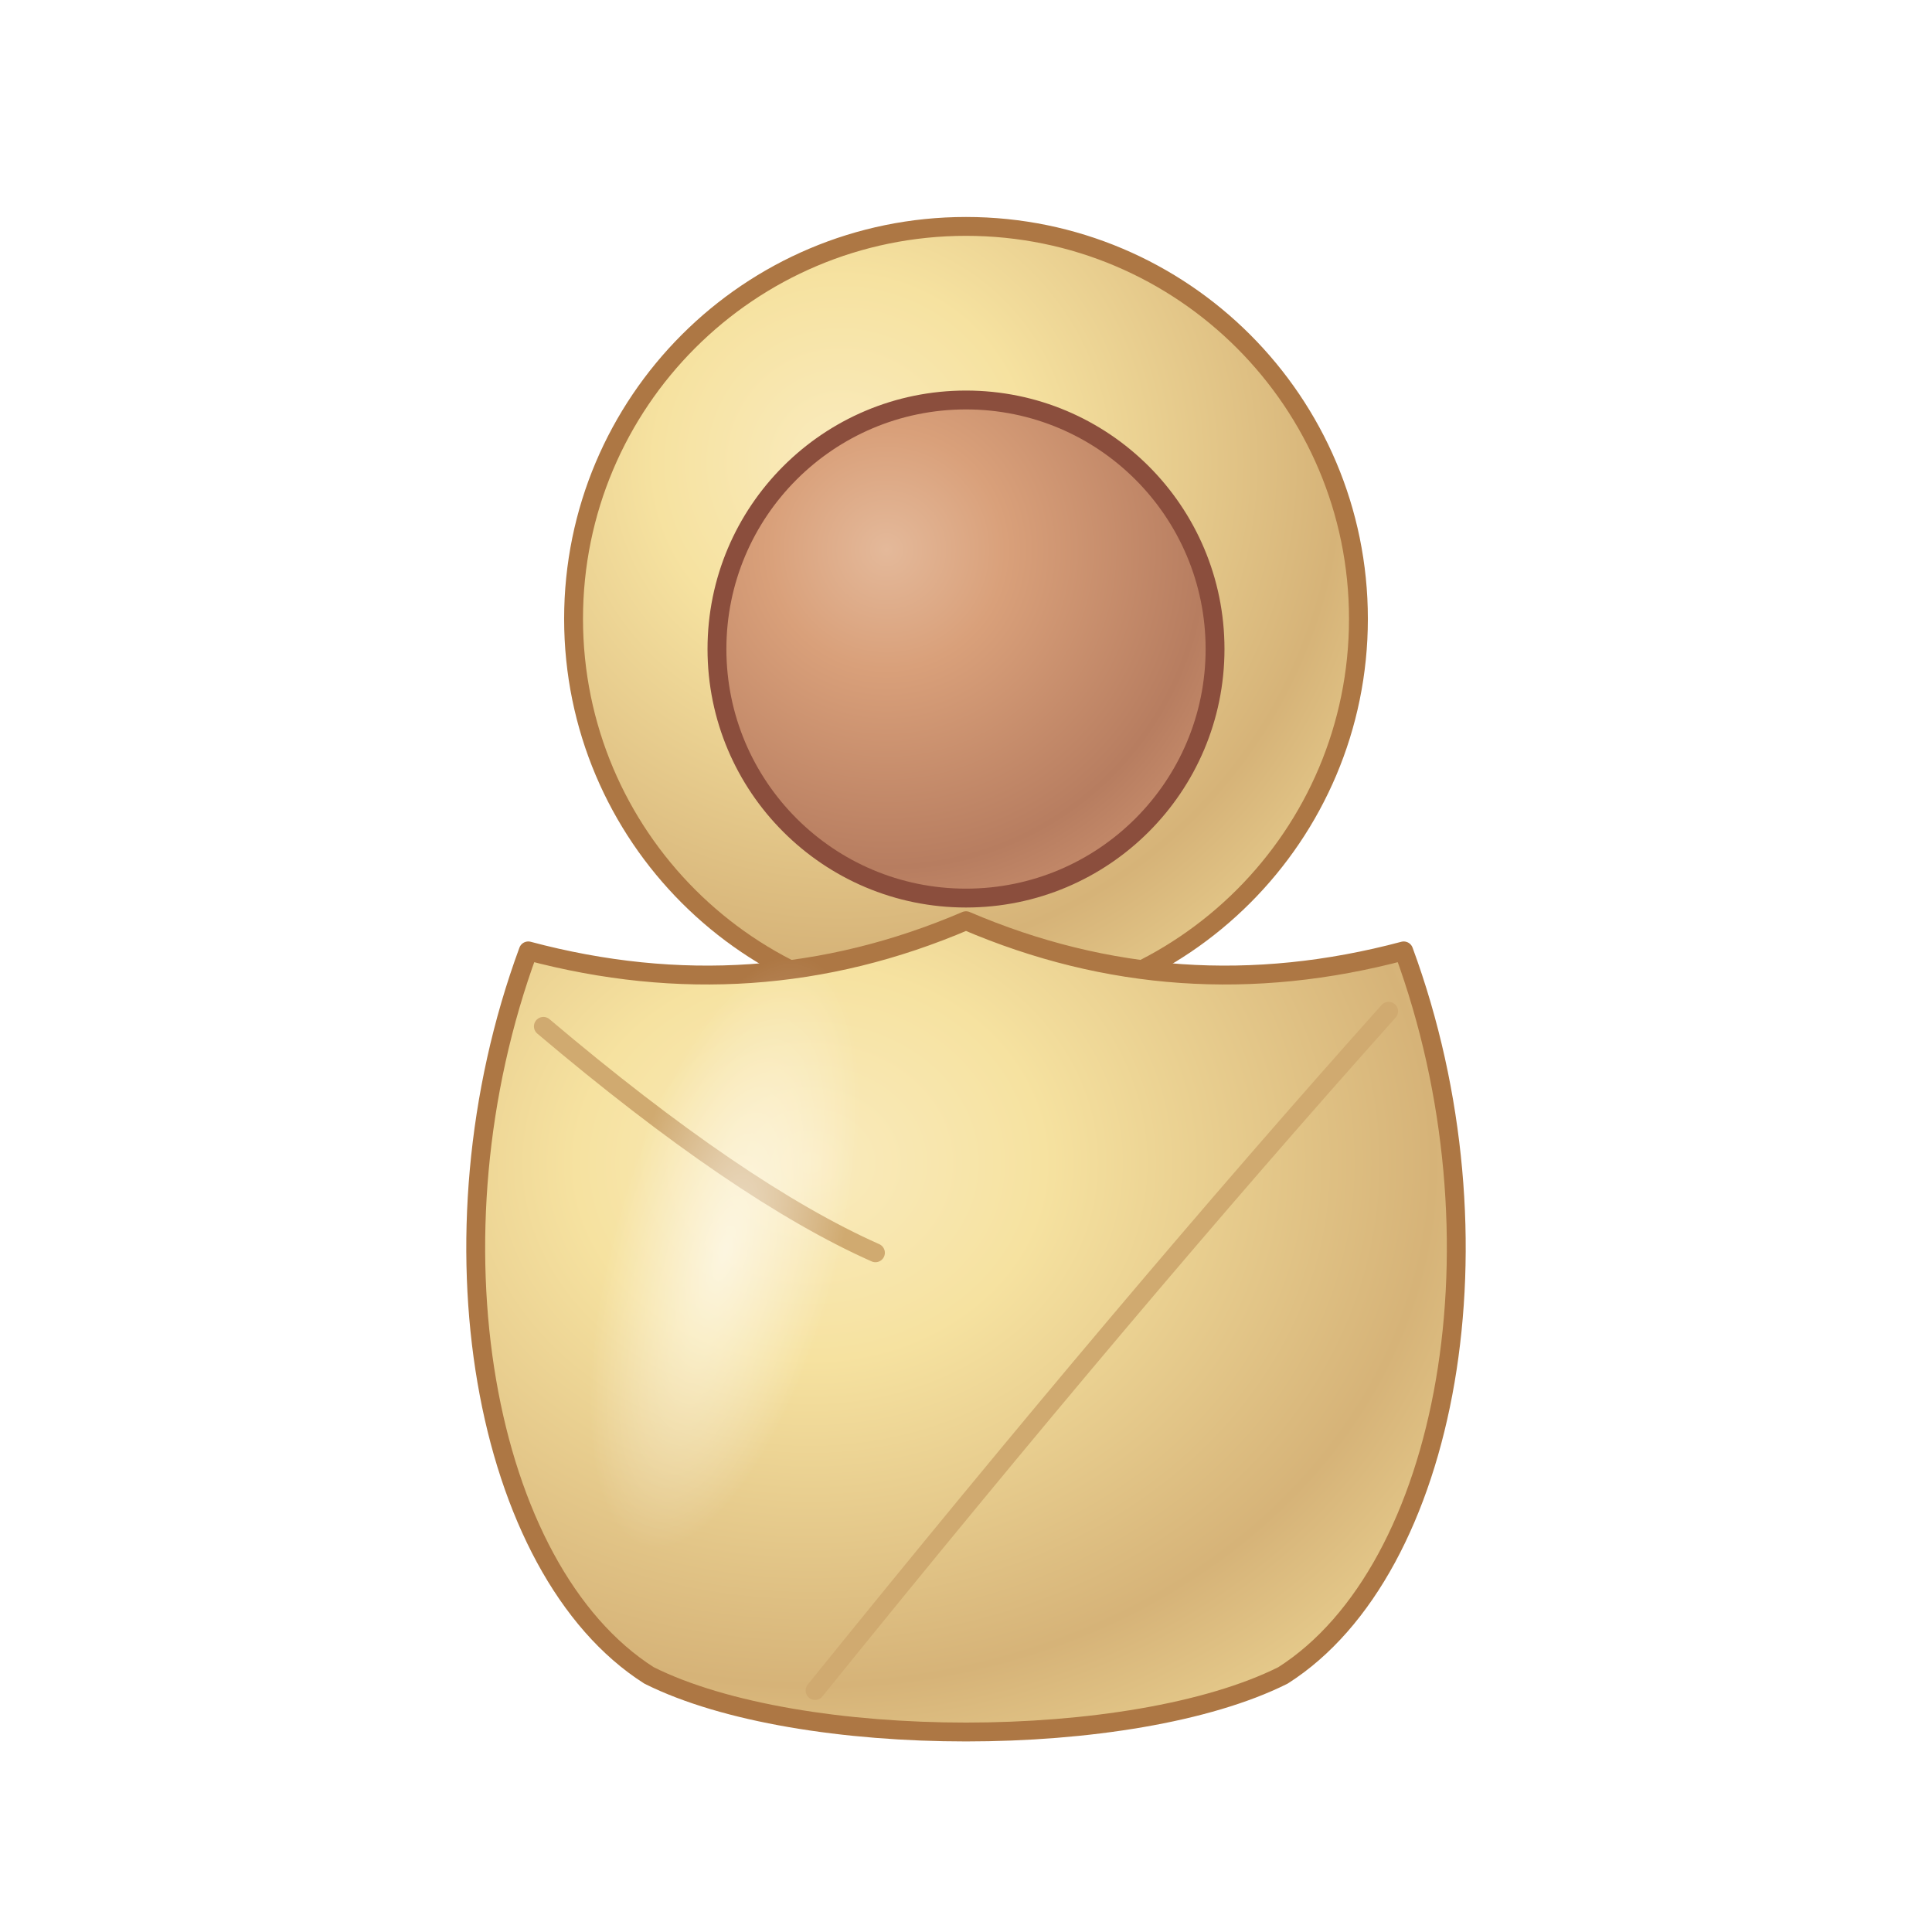
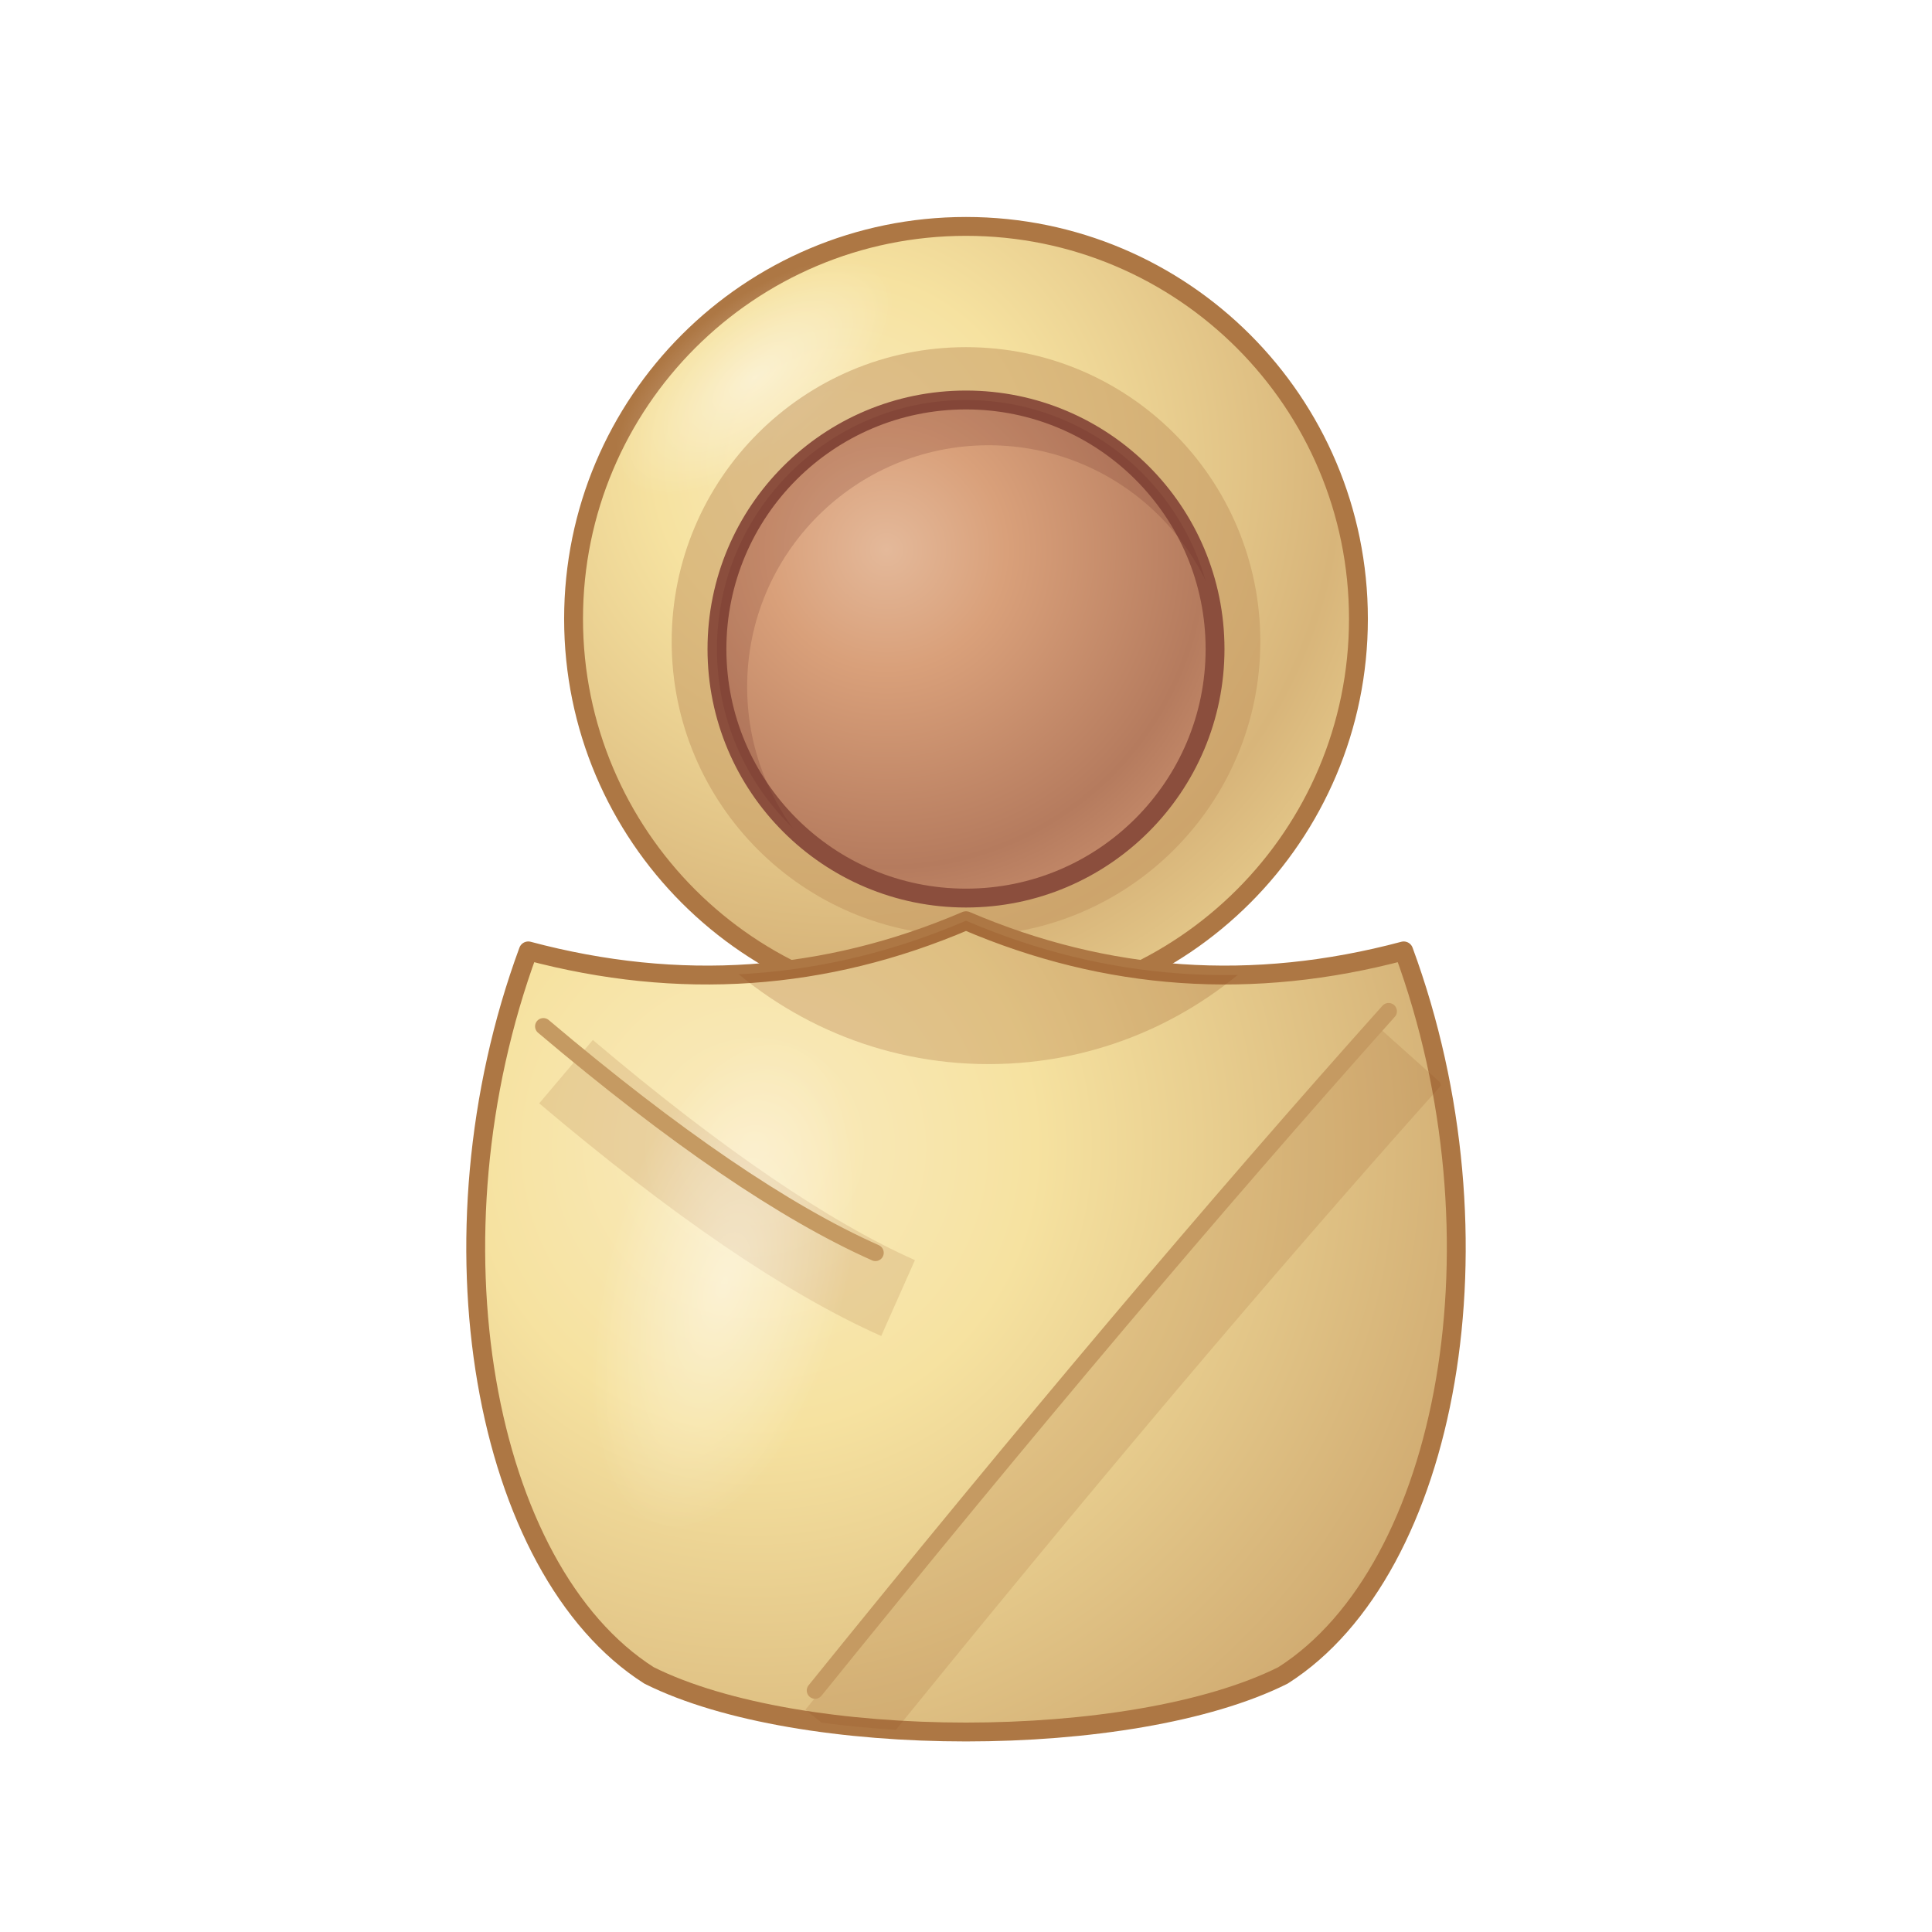
<svg xmlns="http://www.w3.org/2000/svg" viewBox="0 0 256 256" width="256" height="256" role="img" aria-labelledby="newborn-title">
  <defs>
-     <radialGradient id="newborn-swaddle" cx="0.34" cy="0.3" r="0.8">
+     <radialGradient id="newborn-hood" cx="0.34" cy="0.3" r="0.8">
      <stop offset="0" stop-color="#faebbe" />
      <stop offset="0.3" stop-color="#F6E2A0" />
-       <stop offset="0.8" stop-color="#d6b378" />
-       <stop offset="1" stop-color="#e6cb8c" />
+       <stop offset="0.8" stop-color="#d8b57a" />
+       <stop offset="1" stop-color="#e7cc8d" />
+     </radialGradient>
+     <radialGradient id="newborn-swaddle" gradientUnits="userSpaceOnUse" cx="100" cy="158" r="124">
+       <stop offset="0" stop-color="#faebc0" />
+       <stop offset="0.3" stop-color="#F6E2A0" />
+       <stop offset="0.8" stop-color="#d1ac72" />
+       <stop offset="1" stop-color="#e4c789" />
    </radialGradient>
    <radialGradient id="newborn-skin" cx="0.34" cy="0.3" r="0.8">
      <stop offset="0" stop-color="#e4b99a" />
      <stop offset="0.3" stop-color="#D9A07A" />
-       <stop offset="0.8" stop-color="#b77d60" />
-       <stop offset="1" stop-color="#c88e6d" />
+       <stop offset="0.8" stop-color="#b57b5e" />
+       <stop offset="1" stop-color="#c78d6c" />
    </radialGradient>
    <radialGradient id="newborn-gloss">
-       <stop offset="0" stop-color="#fff" stop-opacity="0.62" />
+       <stop offset="0" stop-color="#fff" stop-opacity="0.45" />
      <stop offset="1" stop-color="#fff" stop-opacity="0" />
    </radialGradient>
+     <clipPath id="newborn-in-face">
+       <circle cx="128" cy="92" r="33" />
+     </clipPath>
+     <clipPath id="newborn-in-body">
+       <path d="M70 132Q100 140 128 128Q156 140 186 132C200 170 192 214 170 228C150 238 106 238 86 228C64 214 56 170 70 132Z" />
+     </clipPath>
  </defs>
  <g transform="translate(0 -6)">
-     <circle cx="128" cy="88" r="52" fill="url(#newborn-swaddle)" stroke="#ad7744" stroke-width="2.5" />
+     <circle cx="128" cy="88" r="52" fill="url(#newborn-hood)" stroke="#ad7744" stroke-width="2.5" />
+     <ellipse cx="100" cy="56" rx="22" ry="10" transform="rotate(-38 100 56)" fill="url(#newborn-gloss)" />
+     <circle cx="128" cy="91" r="39" fill="#c1945d" opacity="0.5" />
    <circle cx="128" cy="92" r="33" fill="url(#newborn-skin)" stroke="#8b4e3d" stroke-width="2.5" />
+     <circle cx="131" cy="97" r="38" fill="none" stroke="#672922" stroke-width="12" opacity="0.2" clip-path="url(#newborn-in-face)" />
    <path d="M70 132Q100 140 128 128Q156 140 186 132C200 170 192 214 170 228C150 238 106 238 86 228C64 214 56 170 70 132Z" fill="url(#newborn-swaddle)" stroke="#ad7744" stroke-width="2.5" stroke-linejoin="round" />
-     <path d="M184 140Q150 178 108 230M72 142Q98 164 116 172" fill="none" stroke="#d0aa70" stroke-width="2.5" stroke-linecap="round" />
-     <ellipse cx="96" cy="172" rx="15" ry="40.6" transform="rotate(15 96 172)" fill="url(#newborn-gloss)" />
+     <g clip-path="url(#newborn-in-body)">
+       <circle cx="131" cy="95" r="52" fill="#8b4519" opacity="0.22" />
+       <path d="M184 140Q150 178 108 230M72 142Q98 164 116 172" transform="translate(3 6)" fill="none" stroke="#8b4519" stroke-width="11" opacity="0.14" />
+       <ellipse cx="96" cy="176" rx="16" ry="34" transform="rotate(15 96 176)" fill="url(#newborn-gloss)" />
+     </g>
+     <path d="M184 140Q150 178 108 230M72 142Q98 164 116 172" fill="none" stroke="#c59a62" stroke-width="2.2" stroke-linecap="round" />
  </g>
</svg>
